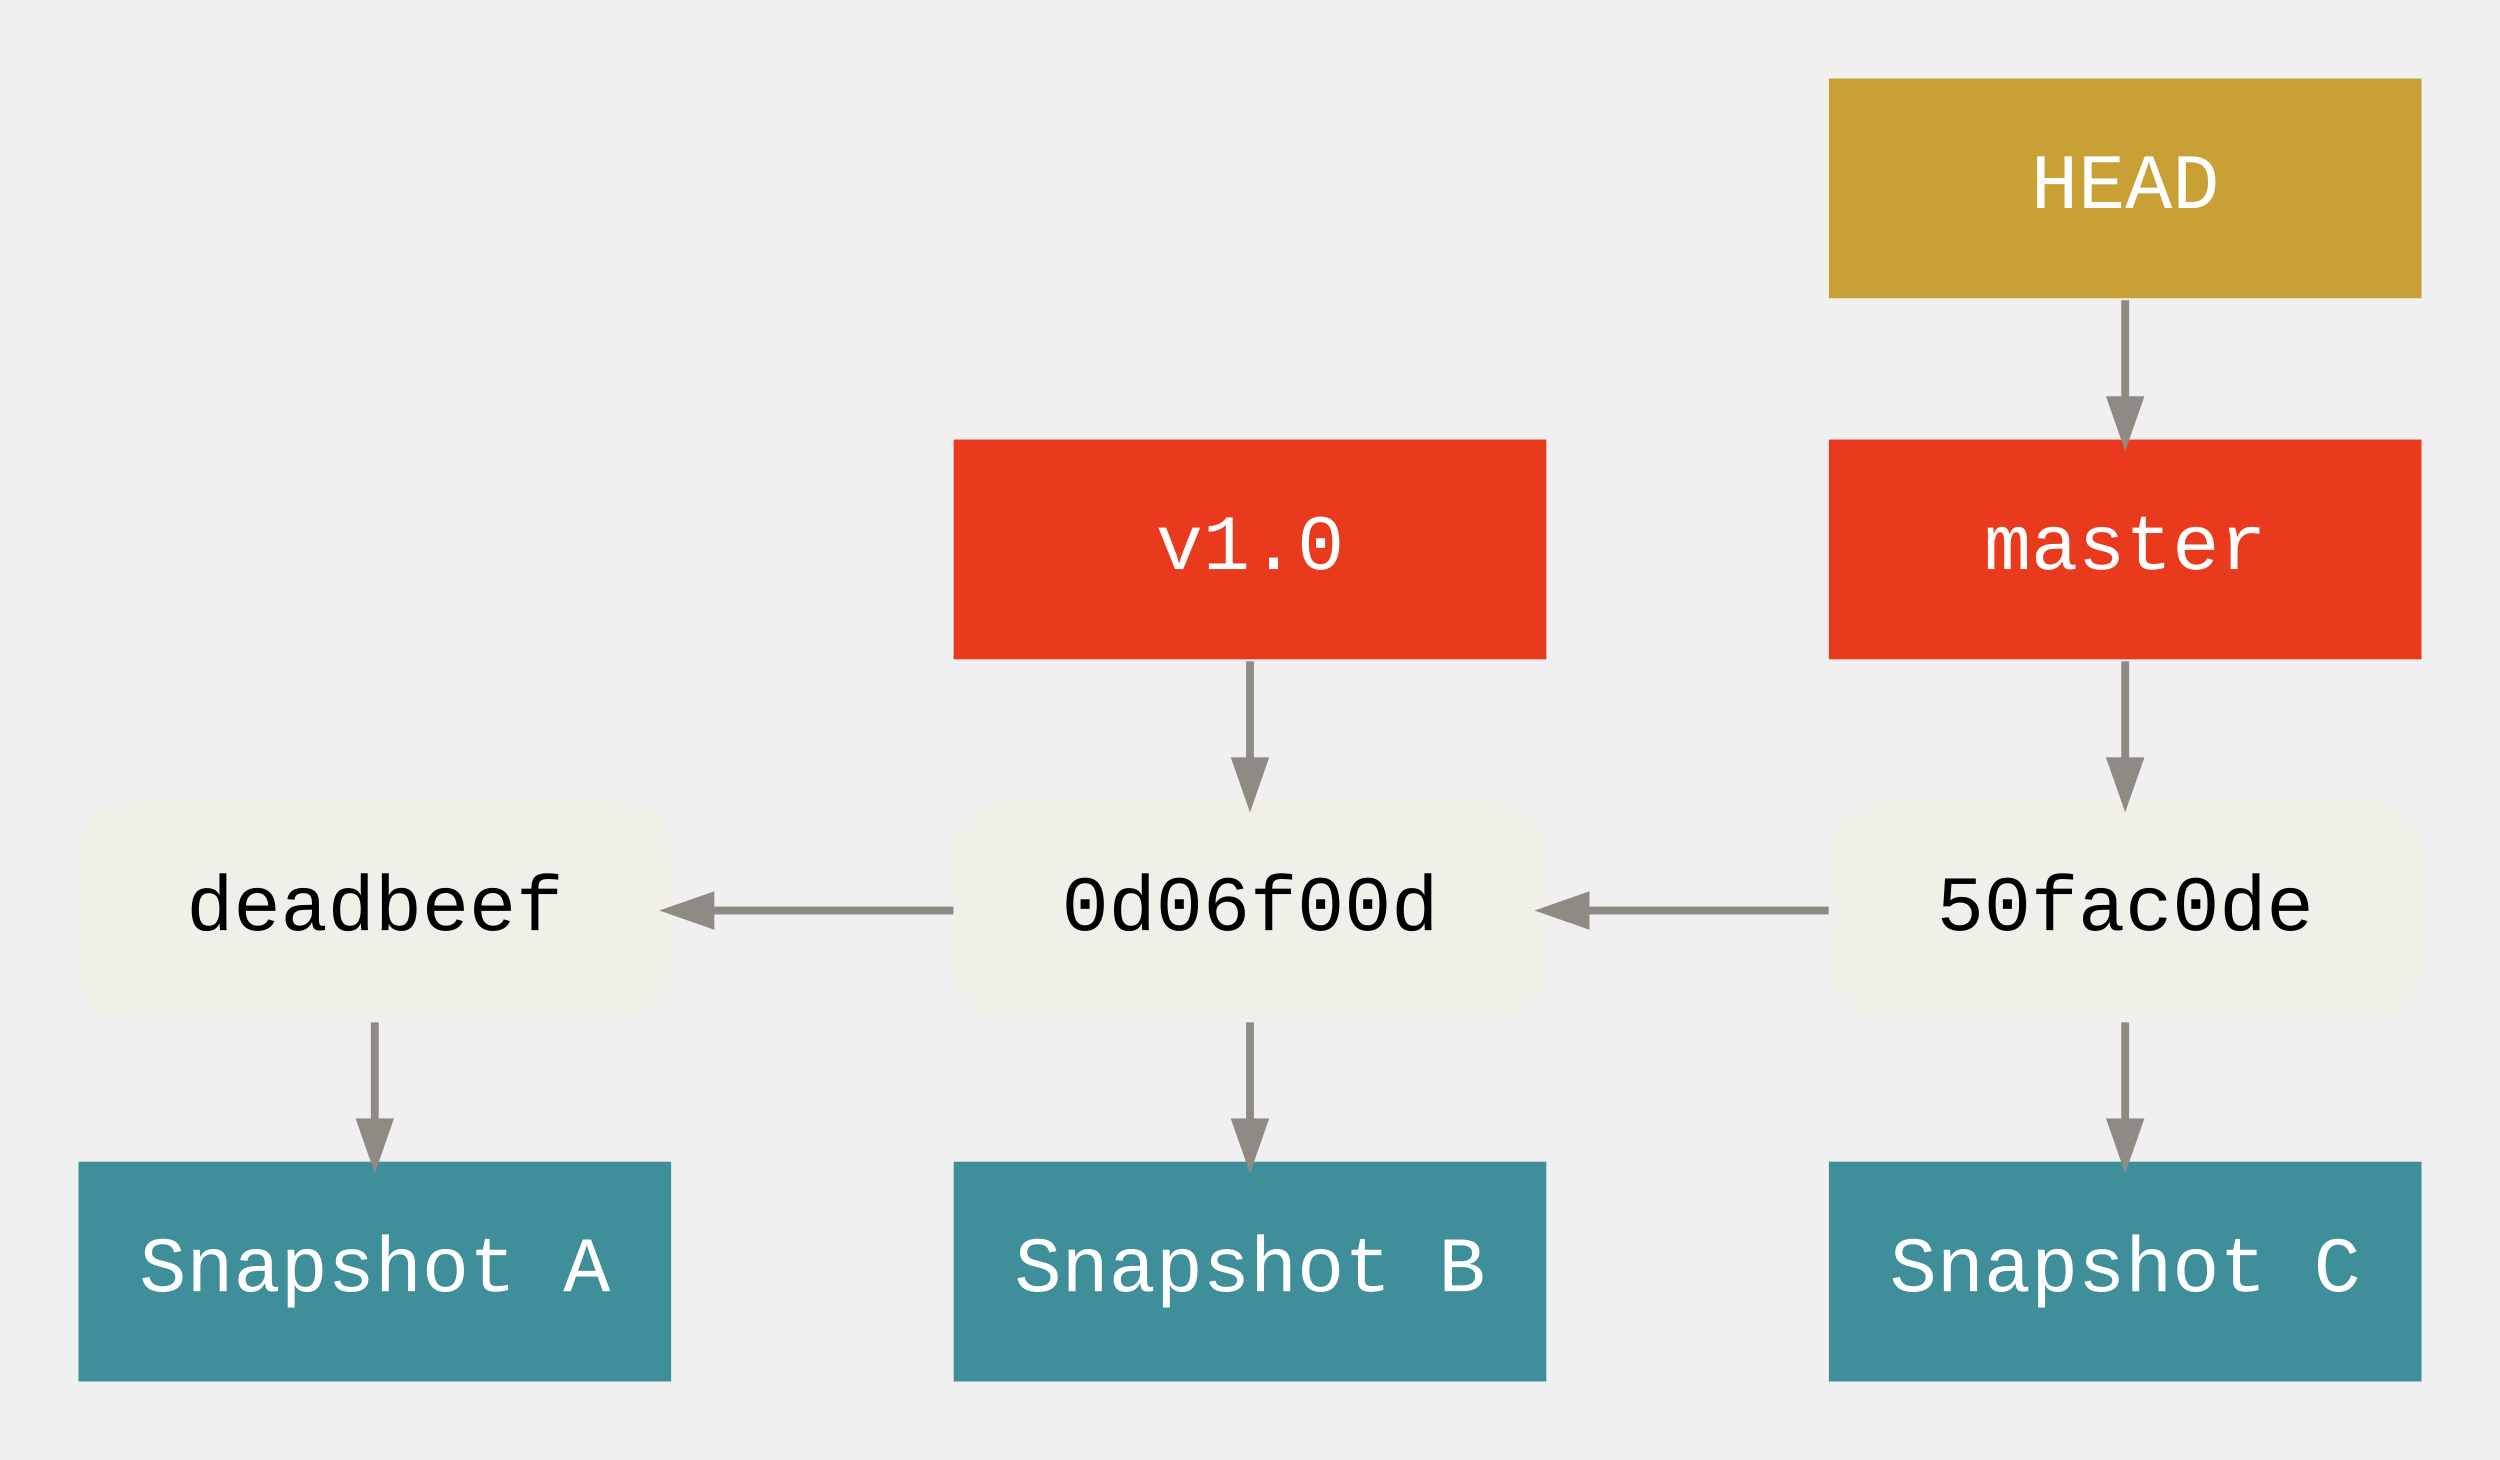
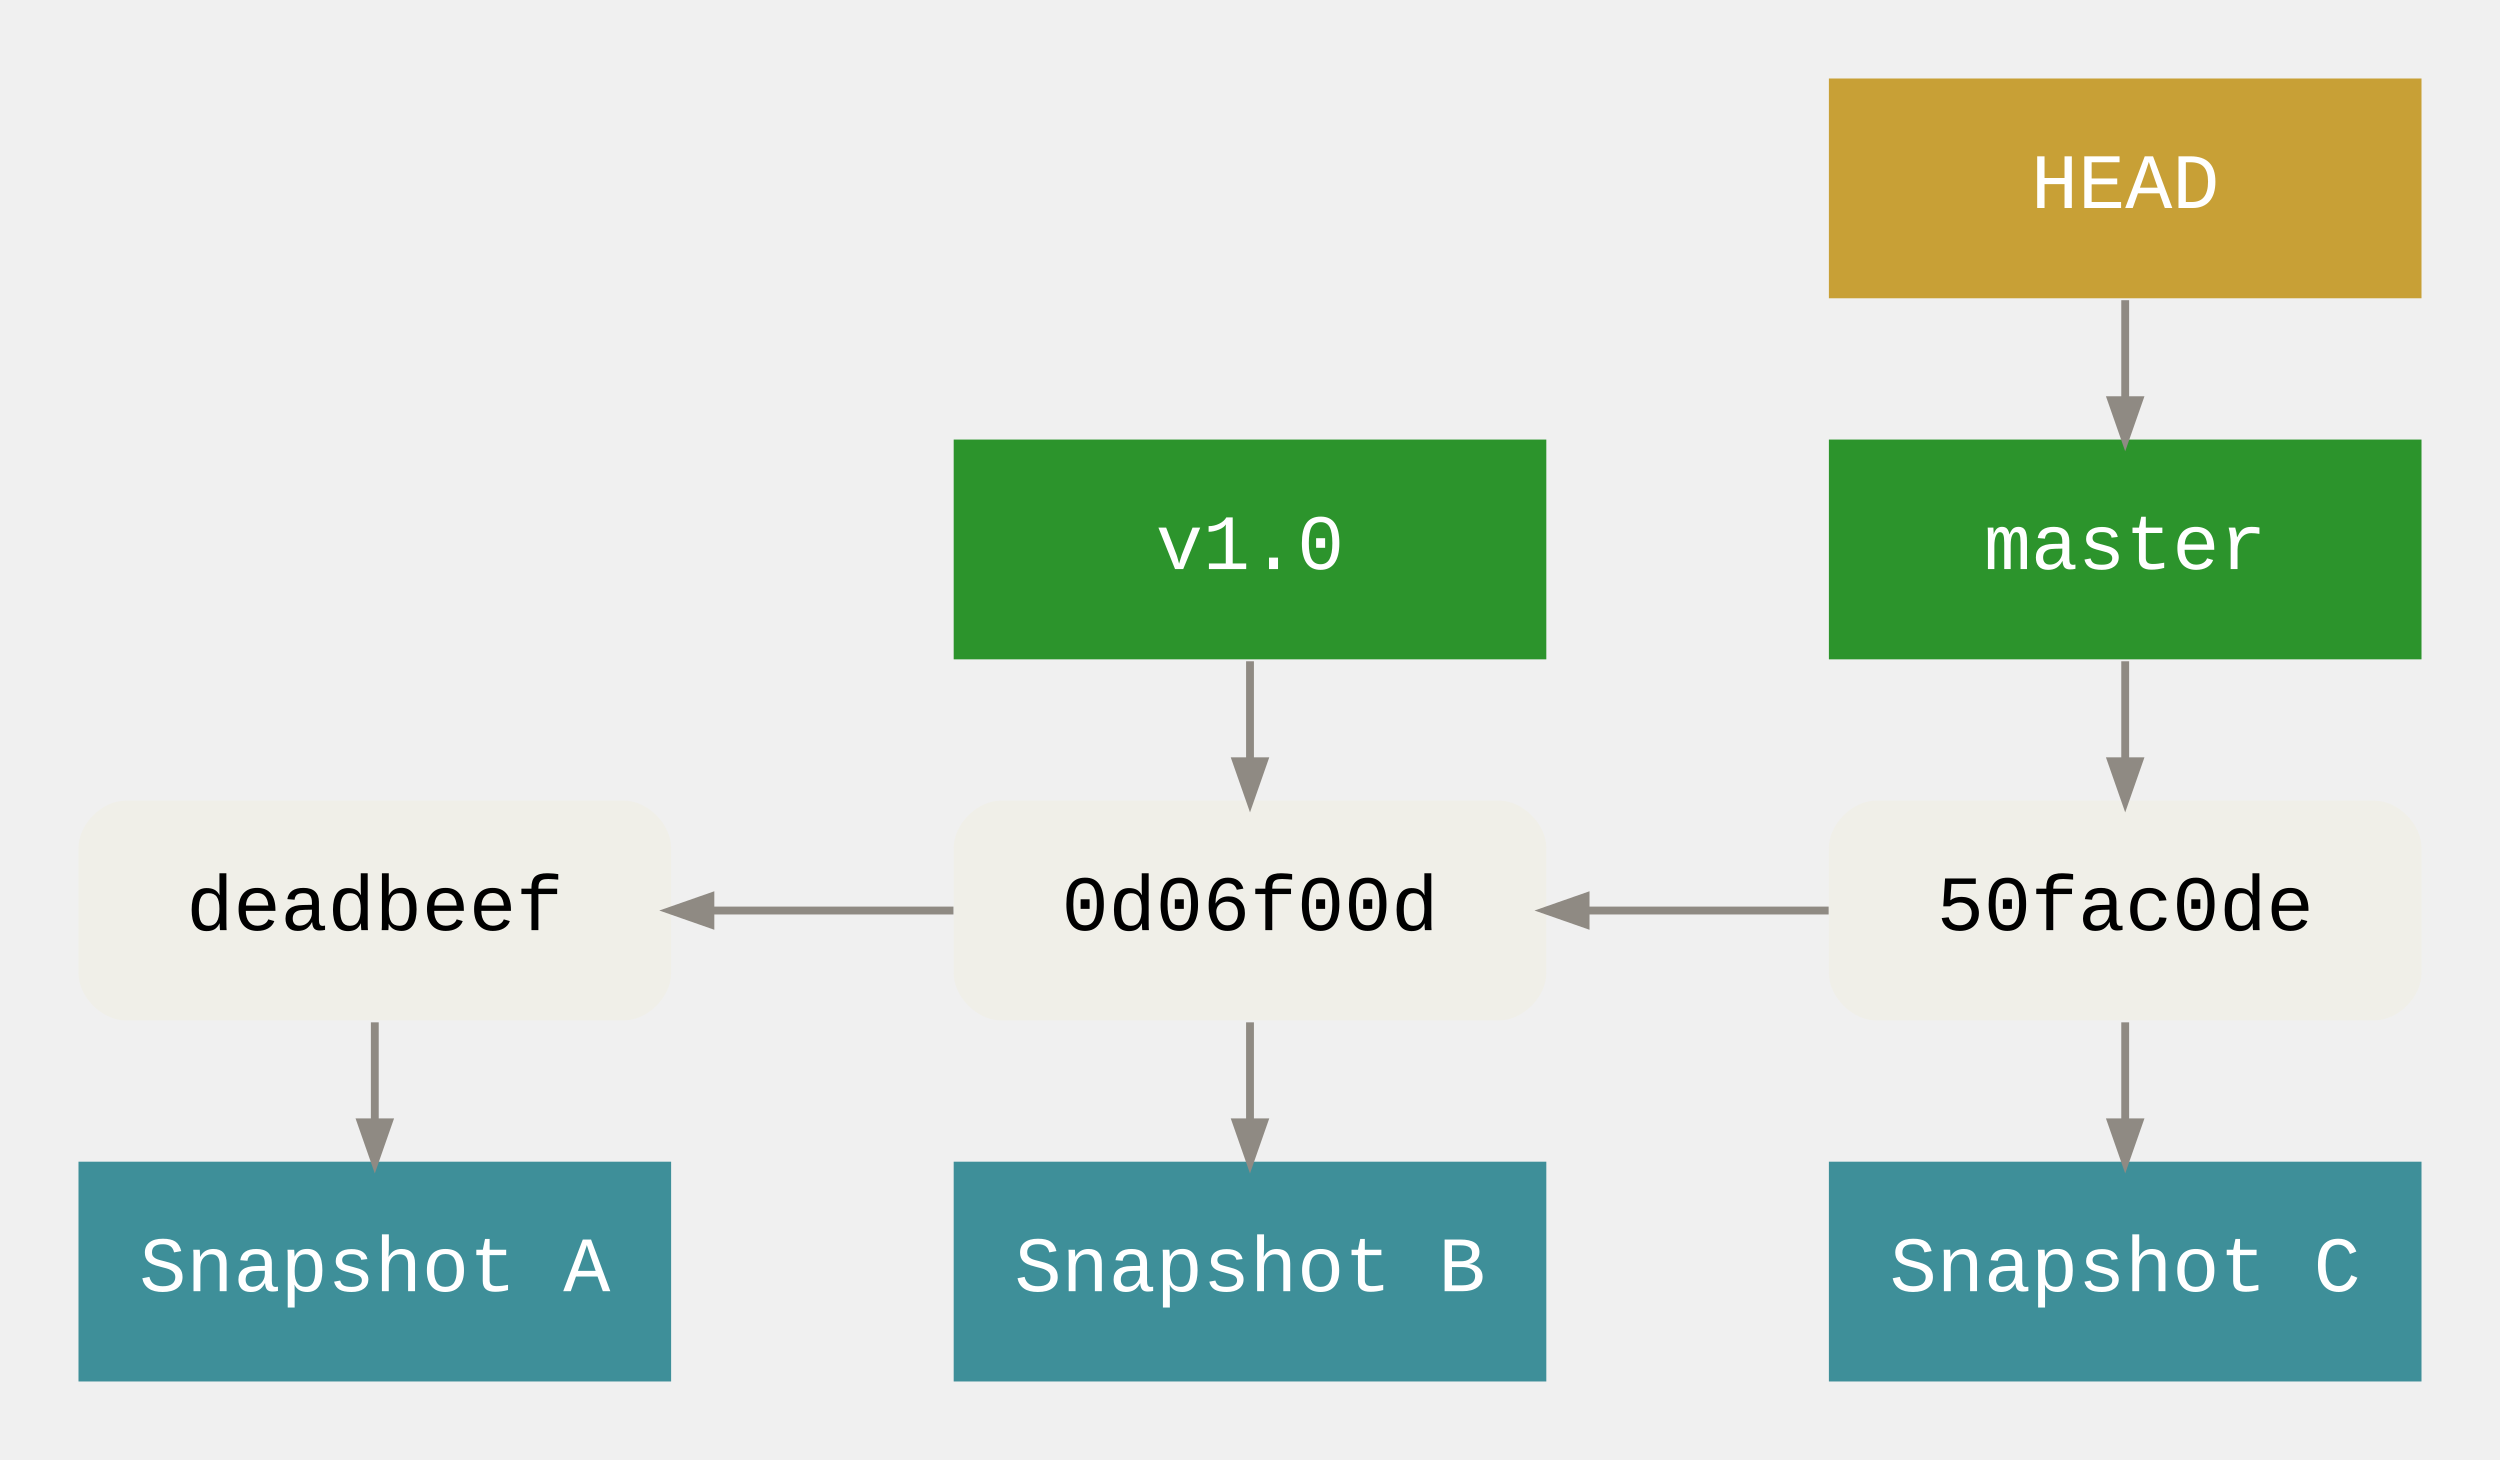
<svg xmlns="http://www.w3.org/2000/svg" width="637pt" height="372pt" viewBox="0.00 0.00 637.00 372.00">
  <g id="graph0" class="graph" transform="scale(1 1) rotate(0) translate(4 368)">
    <g id="clust1" class="cluster">
</g>
    <g id="clust3" class="cluster">
</g>
    <g id="clust5" class="cluster">
</g>
    <g id="node1" class="node">
      <path fill="#f0efe8" stroke="black" stroke-width="0" d="M155,-164C155,-164 28,-164 28,-164 22,-164 16,-158 16,-152 16,-152 16,-120 16,-120 16,-114 22,-108 28,-108 28,-108 155,-108 155,-108 161,-108 167,-114 167,-120 167,-120 167,-152 167,-152 167,-158 161,-164 155,-164" />
      <text text-anchor="middle" x="91.5" y="-131" font-family="Menlo, Monaco, Consolas, Lucida Console, Courier New, monospace" font-size="20.00">deadbeef</text>
    </g>
    <g id="node2" class="node">
      <path fill="#f0efe8" stroke="black" stroke-width="0" d="M378,-164C378,-164 251,-164 251,-164 245,-164 239,-158 239,-152 239,-152 239,-120 239,-120 239,-114 245,-108 251,-108 251,-108 378,-108 378,-108 384,-108 390,-114 390,-120 390,-120 390,-152 390,-152 390,-158 384,-164 378,-164" />
      <text text-anchor="middle" x="314.5" y="-131" font-family="Menlo, Monaco, Consolas, Lucida Console, Courier New, monospace" font-size="20.00">0d06f00d</text>
    </g>
    <g id="edge1" class="edge">
      <path fill="none" stroke="#8f8a83" stroke-width="2" d="M177.2,-136C197.53,-136 219.1,-136 238.94,-136" />
      <polygon fill="#8f8a83" stroke="#8f8a83" stroke-width="2" points="177.01,-132.5 167.01,-136 177.01,-139.5 177.01,-132.5" />
    </g>
    <g id="node3" class="node">
      <path fill="#f0efe8" stroke="black" stroke-width="0" d="M601,-164C601,-164 474,-164 474,-164 468,-164 462,-158 462,-152 462,-152 462,-120 462,-120 462,-114 468,-108 474,-108 474,-108 601,-108 601,-108 607,-108 613,-114 613,-120 613,-120 613,-152 613,-152 613,-158 607,-164 601,-164" />
      <text text-anchor="middle" x="537.5" y="-131" font-family="Menlo, Monaco, Consolas, Lucida Console, Courier New, monospace" font-size="20.00">50fac0de</text>
    </g>
    <g id="edge2" class="edge">
      <path fill="none" stroke="#8f8a83" stroke-width="2" d="M400.2,-136C420.53,-136 442.1,-136 461.94,-136" />
      <polygon fill="#8f8a83" stroke="#8f8a83" stroke-width="2" points="400.01,-132.5 390.01,-136 400.01,-139.5 400.01,-132.5" />
    </g>
    <g id="node5" class="node">
-       <polygon fill="#e93a1d" stroke="black" stroke-width="0" points="390,-256 239,-256 239,-200 390,-200 390,-256" />
+       <polygon fill="#2c942c" stroke="black" stroke-width="0" points="390,-256 239,-256 239,-200 390,-200 390,-256" />
      <text text-anchor="middle" x="314.5" y="-223" font-family="Menlo, Monaco, Consolas, Lucida Console, Courier New, monospace" font-size="20.00" fill="#ffffff">v1.0</text>
    </g>
    <g id="edge5" class="edge">
      <path fill="none" stroke="#8f8a83" stroke-width="2" d="M314.5,-174.29C314.5,-182.7 314.5,-191.11 314.5,-199.51" />
      <polygon fill="#8f8a83" stroke="#8f8a83" stroke-width="2" points="318,-174.03 314.5,-164.03 311,-174.03 318,-174.03" />
    </g>
    <g id="node4" class="node">
-       <polygon fill="#e93a1d" stroke="black" stroke-width="0" points="613,-256 462,-256 462,-200 613,-200 613,-256" />
+       <polygon fill="#2c942c" stroke="black" stroke-width="0" points="613,-256 462,-256 462,-200 613,-200 613,-256" />
      <text text-anchor="middle" x="537.5" y="-223" font-family="Menlo, Monaco, Consolas, Lucida Console, Courier New, monospace" font-size="20.00" fill="#ffffff">master</text>
    </g>
    <g id="edge7" class="edge">
      <path fill="none" stroke="#8f8a83" stroke-width="2" d="M537.5,-174.29C537.5,-182.7 537.5,-191.11 537.5,-199.51" />
      <polygon fill="#8f8a83" stroke="#8f8a83" stroke-width="2" points="541,-174.03 537.5,-164.03 534,-174.03 541,-174.03" />
    </g>
    <g id="node6" class="node">
      <polygon fill="#c8a036" stroke="black" stroke-width="0" points="613,-348 462,-348 462,-292 613,-292 613,-348" />
      <text text-anchor="middle" x="537.5" y="-315" font-family="Menlo, Monaco, Consolas, Lucida Console, Courier New, monospace" font-size="20.00" fill="#ffffff">HEAD</text>
    </g>
    <g id="edge8" class="edge">
      <path fill="none" stroke="#8f8a83" stroke-width="2" d="M537.5,-266.29C537.5,-274.7 537.5,-283.11 537.5,-291.51" />
      <polygon fill="#8f8a83" stroke="#8f8a83" stroke-width="2" points="541,-266.03 537.5,-256.03 534,-266.03 541,-266.03" />
    </g>
    <g id="node7" class="node">
      <polygon fill="#3e8f99" stroke="black" stroke-width="0" points="167,-72 16,-72 16,-16 167,-16 167,-72" />
      <text text-anchor="middle" x="91.5" y="-39" font-family="Menlo, Monaco, Consolas, Lucida Console, Courier New, monospace" font-size="20.00" fill="#ffffff">Snapshot A</text>
    </g>
    <g id="edge3" class="edge">
      <path fill="none" stroke="#8f8a83" stroke-width="2" d="M91.5,-82.29C91.5,-90.7 91.5,-99.11 91.5,-107.51" />
      <polygon fill="#8f8a83" stroke="#8f8a83" stroke-width="2" points="95,-82.03 91.5,-72.03 88,-82.03 95,-82.03" />
    </g>
    <g id="node8" class="node">
      <polygon fill="#3e8f99" stroke="black" stroke-width="0" points="390,-72 239,-72 239,-16 390,-16 390,-72" />
      <text text-anchor="middle" x="314.5" y="-39" font-family="Menlo, Monaco, Consolas, Lucida Console, Courier New, monospace" font-size="20.00" fill="#ffffff">Snapshot B</text>
    </g>
    <g id="edge4" class="edge">
      <path fill="none" stroke="#8f8a83" stroke-width="2" d="M314.5,-82.29C314.5,-90.7 314.5,-99.11 314.5,-107.51" />
      <polygon fill="#8f8a83" stroke="#8f8a83" stroke-width="2" points="318,-82.03 314.5,-72.03 311,-82.03 318,-82.03" />
    </g>
    <g id="node9" class="node">
      <polygon fill="#3e8f99" stroke="black" stroke-width="0" points="613,-72 462,-72 462,-16 613,-16 613,-72" />
      <text text-anchor="middle" x="537.5" y="-39" font-family="Menlo, Monaco, Consolas, Lucida Console, Courier New, monospace" font-size="20.00" fill="#ffffff">Snapshot C</text>
    </g>
    <g id="edge6" class="edge">
      <path fill="none" stroke="#8f8a83" stroke-width="2" d="M537.5,-82.29C537.5,-90.7 537.5,-99.11 537.5,-107.51" />
      <polygon fill="#8f8a83" stroke="#8f8a83" stroke-width="2" points="541,-82.03 537.5,-72.03 534,-82.03 541,-82.03" />
    </g>
  </g>
</svg>
